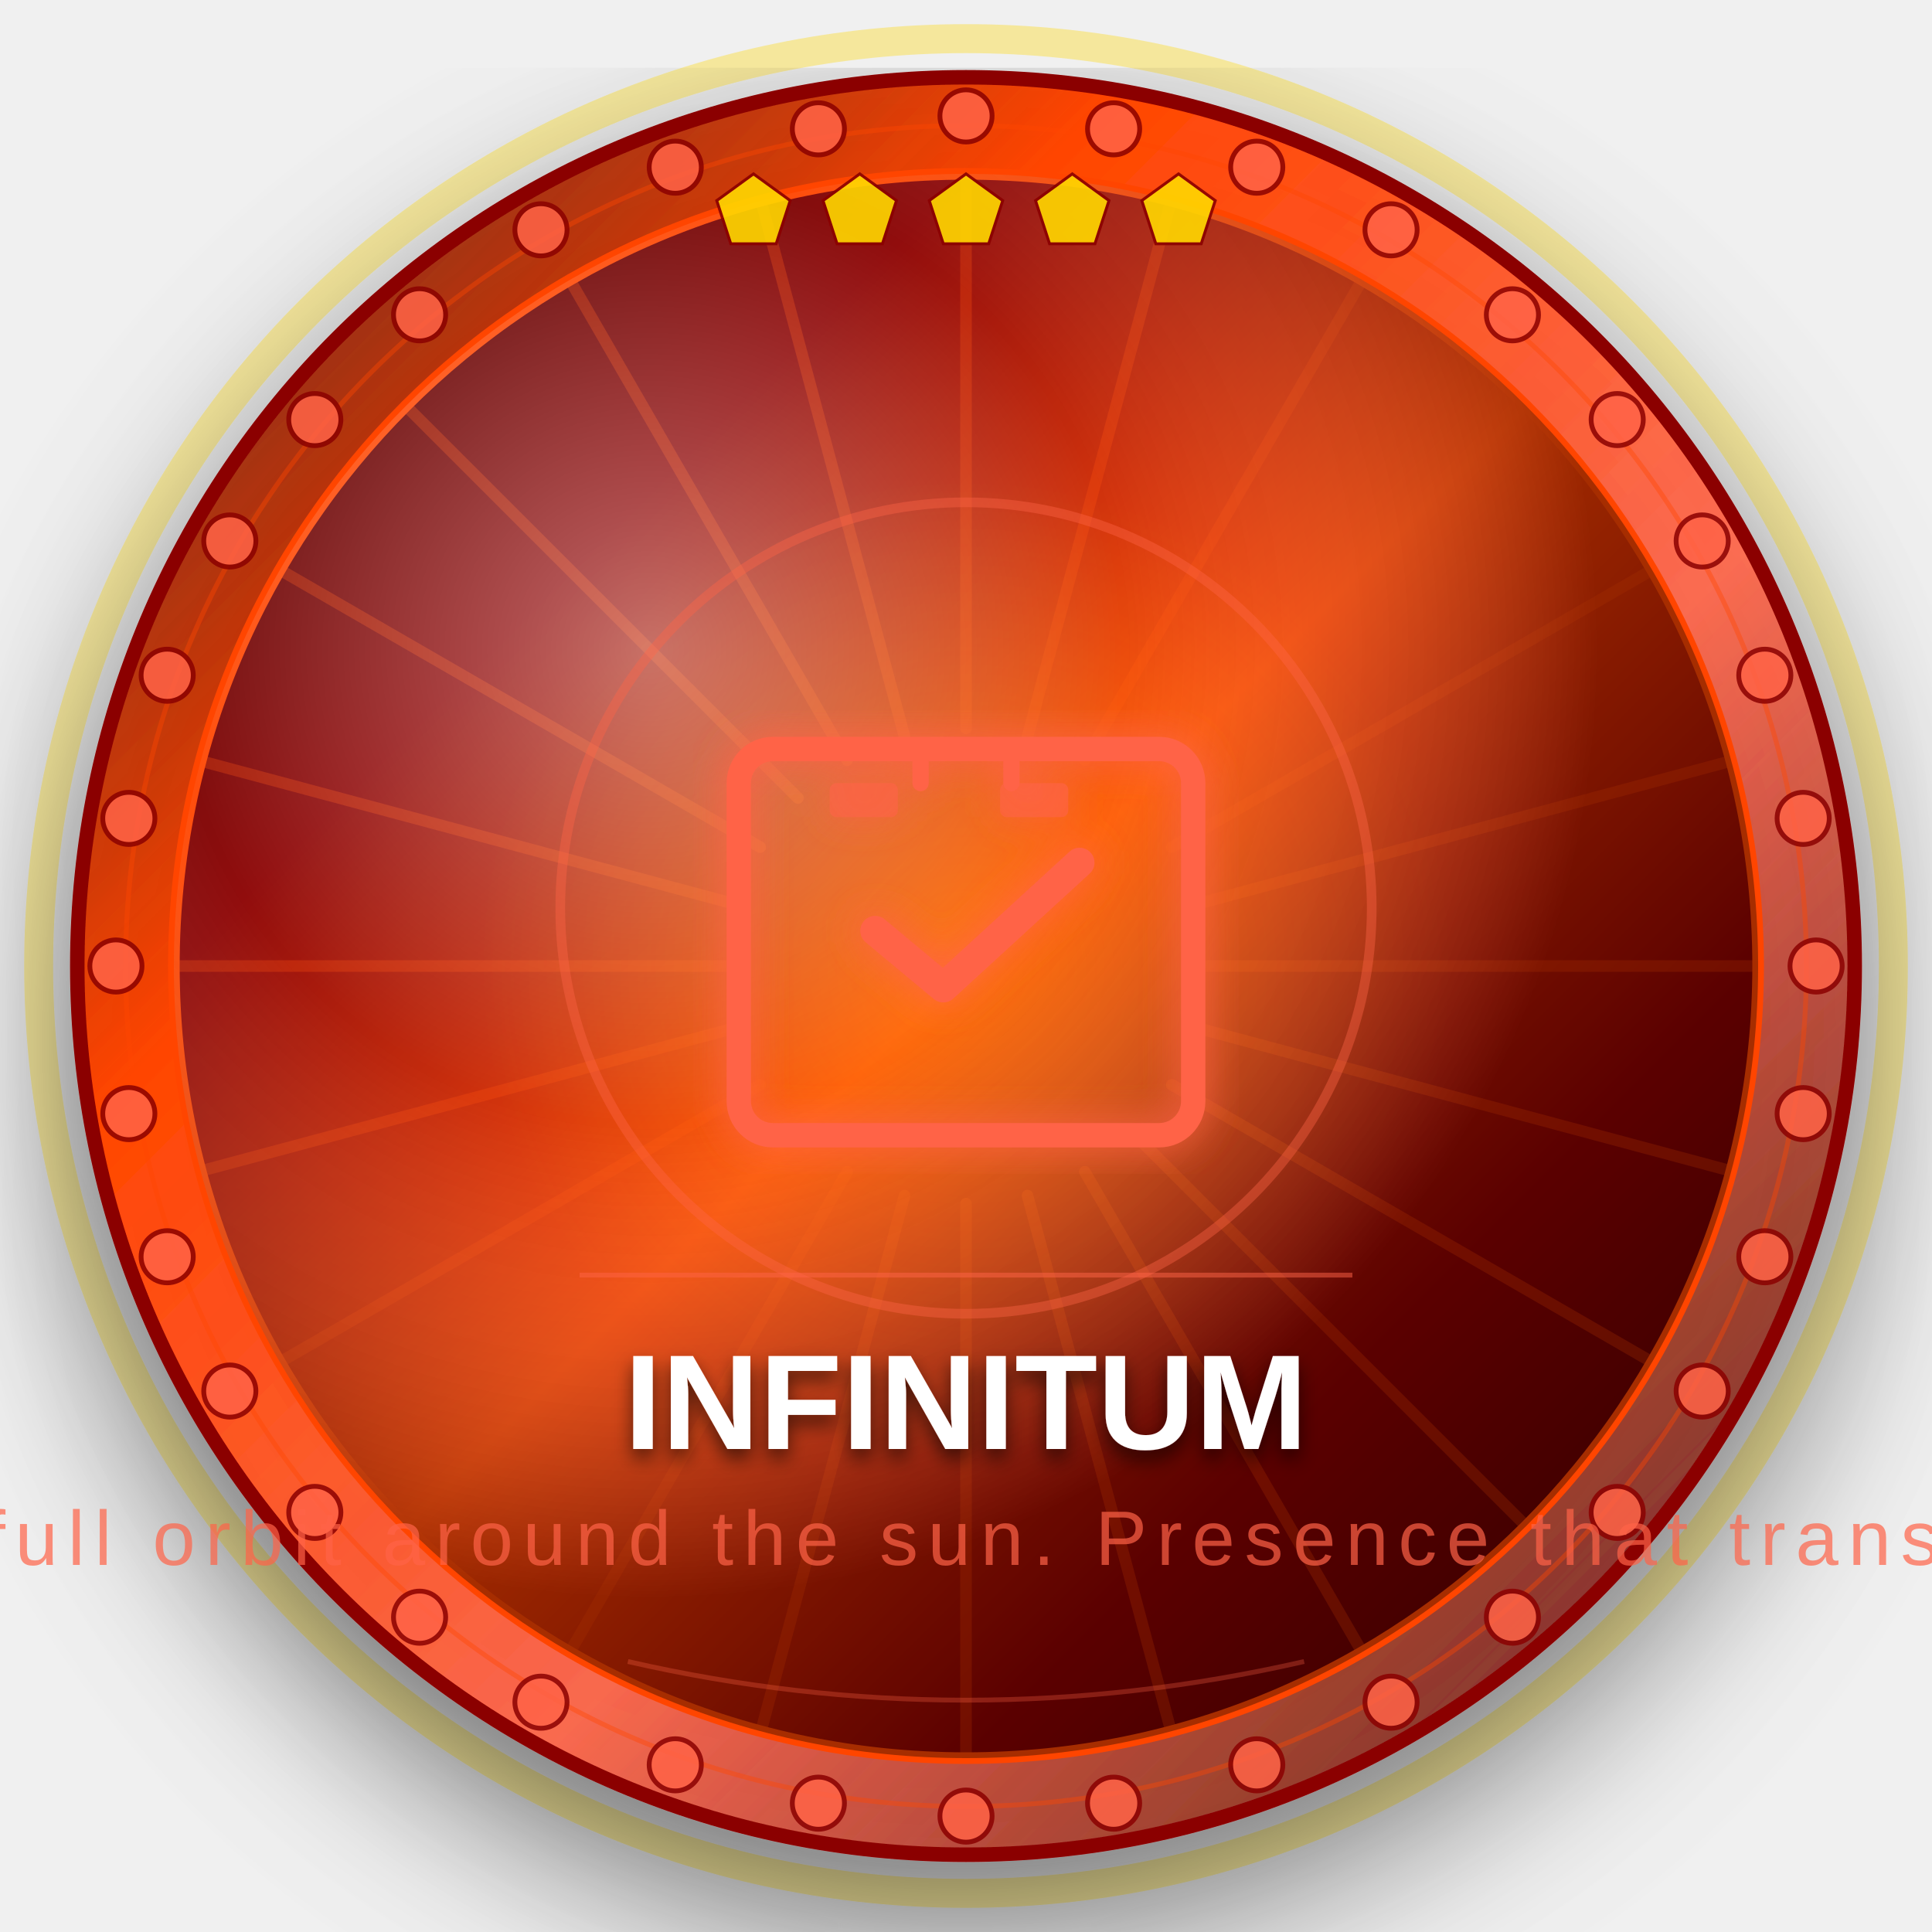
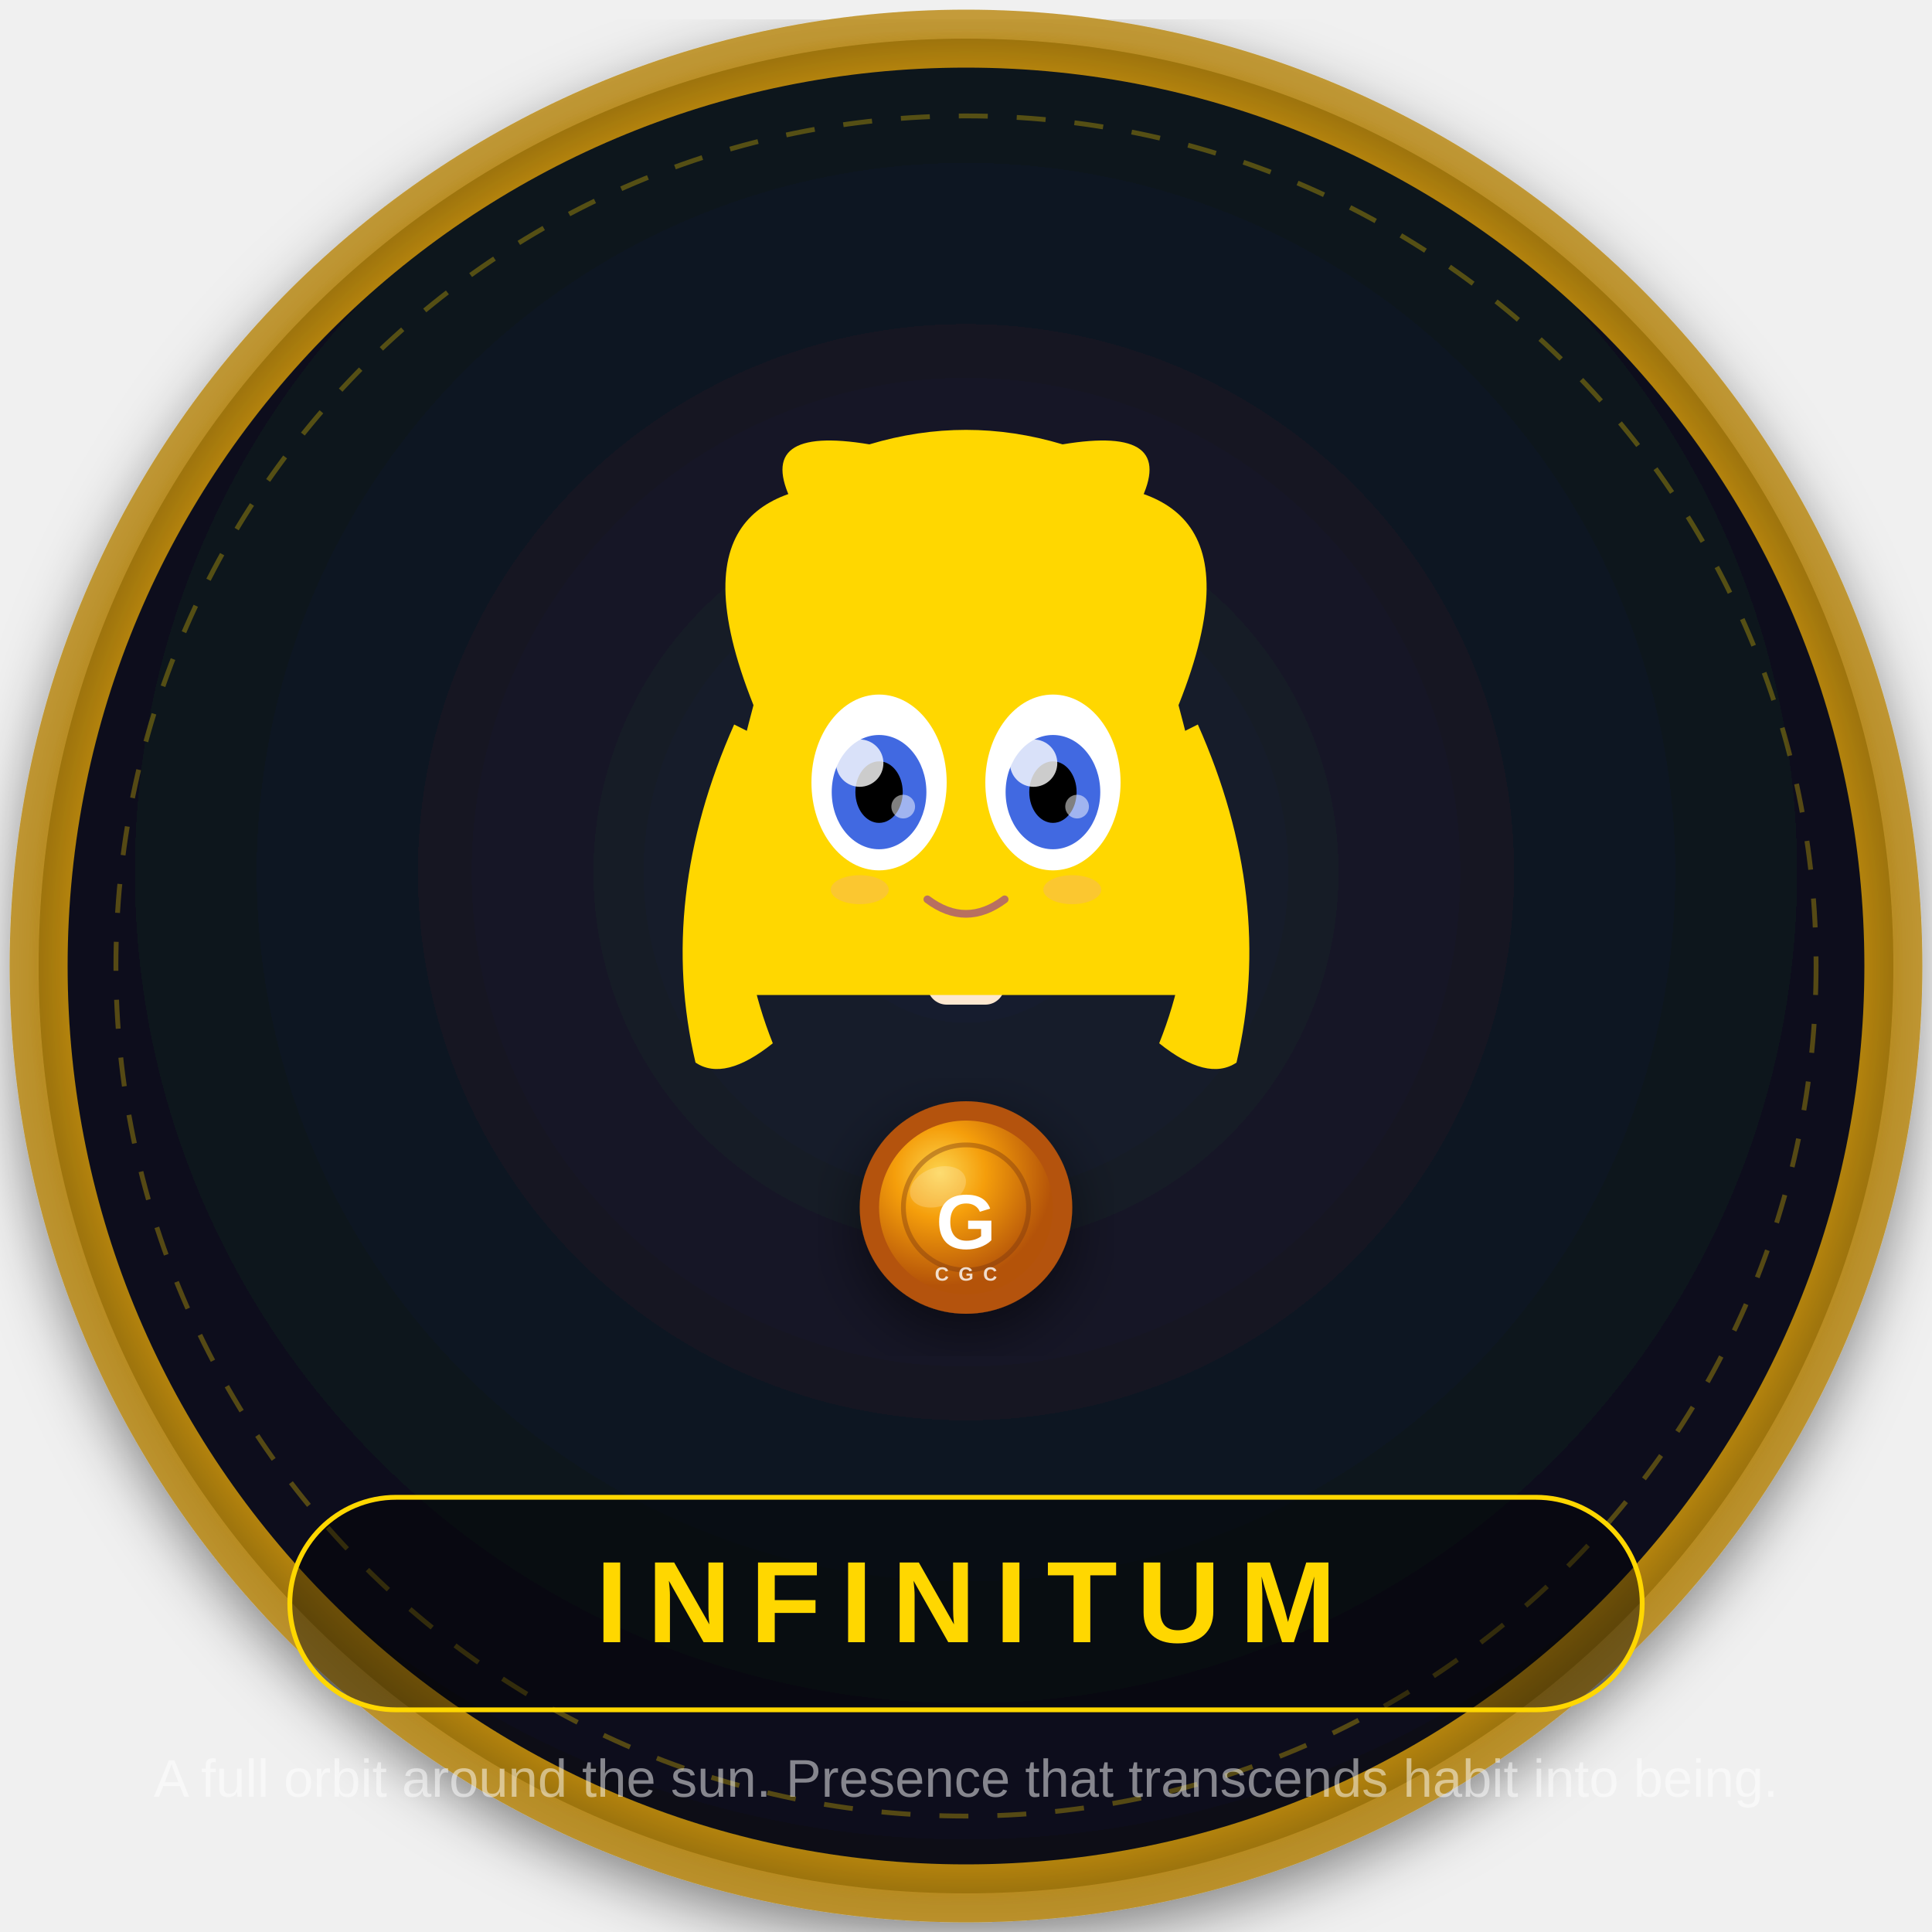
<svg xmlns="http://www.w3.org/2000/svg" viewBox="0 0 200 200" width="200" height="200">
  <defs>
-     <linearGradient id="b5" x1="0%" y1="0%" x2="100%" y2="100%">
-       <stop offset="0%" stop-color="#3A0000" />
-       <stop offset="25%" stop-color="#8B0000" />
-       <stop offset="50%" stop-color="#FF4500" />
-       <stop offset="75%" stop-color="#8B0000" />
-       <stop offset="100%" stop-color="#3A0000" />
-     </linearGradient>
-     <linearGradient id="r5" x1="0%" y1="0%" x2="100%" y2="100%">
-       <stop offset="0%" stop-color="#3A0000" stop-opacity="0.8" />
-       <stop offset="30%" stop-color="#FF4500" stop-opacity="1" />
-       <stop offset="60%" stop-color="#FF6347" stop-opacity="0.9" />
-       <stop offset="100%" stop-color="#3A0000" stop-opacity="0.8" />
-     </linearGradient>
-     <radialGradient id="s5" cx="30%" cy="30%" r="60%">
-       <stop offset="0%" stop-color="#fff" stop-opacity="0.4" />
-       <stop offset="50%" stop-color="#fff" stop-opacity="0.05" />
-       <stop offset="100%" stop-color="#000" stop-opacity="0.35" />
+     <radialGradient id="ring5" cx="50%" cy="50%" r="50%">
+       <stop offset="85%" stop-color="#FFD700" />
+       <stop offset="95%" stop-color="#B8860B" />
+       <stop offset="100%" stop-color="#B8860B" stop-opacity="0.8" />
    </radialGradient>
-     <radialGradient id="c5" cx="50%" cy="50%" r="50%">
-       <stop offset="0%" stop-color="#FFD700" stop-opacity="0.25" />
-       <stop offset="100%" stop-color="#FFD700" stop-opacity="0" />
+     <radialGradient id="bg5" cx="50%" cy="45%" r="55%">
+       <stop offset="0%" stop-color="#1A2030" />
+       <stop offset="100%" stop-color="#0A0E18" />
    </radialGradient>
-     <filter id="sh5" x="-30%" y="-30%" width="160%" height="160%">
-       <feDropShadow dx="0" dy="7" stdDeviation="8" flood-color="#000" flood-opacity="0.55" />
+     <filter id="sh" x="-20%" y="-20%" width="140%" height="140%">
+       <feDropShadow dx="0" dy="2" stdDeviation="3" flood-color="#000" flood-opacity="0.5" />
    </filter>
-     <filter id="ig5">
-       <feGaussianBlur stdDeviation="2" result="b" />
+     <filter id="glow">
+       <feGaussianBlur stdDeviation="3" result="blur" />
      <feMerge>
-         <feMergeNode in="b" />
+         <feMergeNode in="blur" />
        <feMergeNode in="SourceGraphic" />
      </feMerge>
    </filter>
  </defs>
-   <circle cx="100" cy="100" r="96" fill="none" stroke="#FFD700" stroke-width="3" opacity="0.35" filter="url(#sh5)" />
-   <circle cx="100" cy="100" r="92" fill="url(#r5)" stroke="#8B0000" stroke-width="1.5" filter="url(#sh5)" />
-   <circle cx="100" cy="100" r="87" fill="none" stroke="#FF4500" stroke-width="0.5" opacity="0.4" />
-   <circle cx="100" cy="100" r="82" fill="url(#b5)" stroke="#FF4500" stroke-width="1.2" />
-   <line x1="124.6" y1="100" x2="182" y2="100" stroke="#FF4500" stroke-width="1.2" opacity="0.3" stroke-linecap="round" />
-   <line x1="123.762" y1="106.367" x2="179.206" y2="121.223" stroke="#FF4500" stroke-width="1.2" opacity="0.3" stroke-linecap="round" />
-   <line x1="121.304" y1="112.3" x2="171.014" y2="141" stroke="#FF4500" stroke-width="1.2" opacity="0.3" stroke-linecap="round" />
-   <line x1="117.395" y1="117.395" x2="157.983" y2="157.983" stroke="#FF4500" stroke-width="1.2" opacity="0.3" stroke-linecap="round" />
-   <line x1="112.3" y1="121.304" x2="141" y2="171.014" stroke="#FF4500" stroke-width="1.2" opacity="0.3" stroke-linecap="round" />
-   <line x1="106.367" y1="123.762" x2="121.223" y2="179.206" stroke="#FF4500" stroke-width="1.2" opacity="0.3" stroke-linecap="round" />
-   <line x1="100" y1="124.6" x2="100" y2="182" stroke="#FF4500" stroke-width="1.2" opacity="0.3" stroke-linecap="round" />
-   <line x1="93.633" y1="123.762" x2="78.777" y2="179.206" stroke="#FF4500" stroke-width="1.2" opacity="0.3" stroke-linecap="round" />
-   <line x1="87.7" y1="121.304" x2="59" y2="171.014" stroke="#FF4500" stroke-width="1.2" opacity="0.3" stroke-linecap="round" />
-   <line x1="82.605" y1="117.395" x2="42.017" y2="157.983" stroke="#FF4500" stroke-width="1.2" opacity="0.3" stroke-linecap="round" />
-   <line x1="78.696" y1="112.3" x2="28.986" y2="141" stroke="#FF4500" stroke-width="1.2" opacity="0.3" stroke-linecap="round" />
-   <line x1="76.238" y1="106.367" x2="20.794" y2="121.223" stroke="#FF4500" stroke-width="1.2" opacity="0.3" stroke-linecap="round" />
-   <line x1="75.4" y1="100" x2="18" y2="100" stroke="#FF4500" stroke-width="1.2" opacity="0.3" stroke-linecap="round" />
-   <line x1="76.238" y1="93.633" x2="20.794" y2="78.777" stroke="#FF4500" stroke-width="1.2" opacity="0.3" stroke-linecap="round" />
-   <line x1="78.696" y1="87.7" x2="28.986" y2="59" stroke="#FF4500" stroke-width="1.2" opacity="0.3" stroke-linecap="round" />
-   <line x1="82.605" y1="82.605" x2="42.017" y2="42.017" stroke="#FF4500" stroke-width="1.2" opacity="0.3" stroke-linecap="round" />
-   <line x1="87.7" y1="78.696" x2="59" y2="28.986" stroke="#FF4500" stroke-width="1.2" opacity="0.3" stroke-linecap="round" />
-   <line x1="93.633" y1="76.238" x2="78.777" y2="20.794" stroke="#FF4500" stroke-width="1.2" opacity="0.3" stroke-linecap="round" />
-   <line x1="100" y1="75.4" x2="100" y2="18" stroke="#FF4500" stroke-width="1.2" opacity="0.3" stroke-linecap="round" />
-   <line x1="106.367" y1="76.238" x2="121.223" y2="20.794" stroke="#FF4500" stroke-width="1.2" opacity="0.3" stroke-linecap="round" />
-   <line x1="112.3" y1="78.696" x2="141" y2="28.986" stroke="#FF4500" stroke-width="1.2" opacity="0.3" stroke-linecap="round" />
-   <line x1="117.395" y1="82.605" x2="157.983" y2="42.017" stroke="#FF4500" stroke-width="1.2" opacity="0.3" stroke-linecap="round" />
-   <line x1="121.304" y1="87.7" x2="171.014" y2="59" stroke="#FF4500" stroke-width="1.2" opacity="0.3" stroke-linecap="round" />
-   <line x1="123.762" y1="93.633" x2="179.206" y2="78.777" stroke="#FF4500" stroke-width="1.2" opacity="0.3" stroke-linecap="round" />
-   <circle cx="100" cy="100" r="50" fill="url(#c5)" />
-   <circle cx="100" cy="100" r="82" fill="url(#s5)" />
-   <circle cx="100" cy="12" r="2.7" fill="#FF6347" stroke="#8B0000" stroke-width="0.5" opacity="0.85" />
-   <circle cx="115.281" cy="13.337" r="2.7" fill="#FF6347" stroke="#8B0000" stroke-width="0.5" opacity="0.85" />
-   <circle cx="130.098" cy="17.307" r="2.7" fill="#FF6347" stroke="#8B0000" stroke-width="0.5" opacity="0.85" />
-   <circle cx="144" cy="23.79" r="2.7" fill="#FF6347" stroke="#8B0000" stroke-width="0.5" opacity="0.85" />
-   <circle cx="156.565" cy="32.588" r="2.7" fill="#FF6347" stroke="#8B0000" stroke-width="0.5" opacity="0.85" />
-   <circle cx="167.412" cy="43.435" r="2.7" fill="#FF6347" stroke="#8B0000" stroke-width="0.5" opacity="0.85" />
-   <circle cx="176.21" cy="56" r="2.7" fill="#FF6347" stroke="#8B0000" stroke-width="0.5" opacity="0.85" />
-   <circle cx="182.693" cy="69.902" r="2.7" fill="#FF6347" stroke="#8B0000" stroke-width="0.5" opacity="0.85" />
-   <circle cx="186.663" cy="84.719" r="2.7" fill="#FF6347" stroke="#8B0000" stroke-width="0.5" opacity="0.85" />
-   <circle cx="188" cy="100" r="2.7" fill="#FF6347" stroke="#8B0000" stroke-width="0.5" opacity="0.85" />
-   <circle cx="186.663" cy="115.281" r="2.7" fill="#FF6347" stroke="#8B0000" stroke-width="0.5" opacity="0.85" />
-   <circle cx="182.693" cy="130.098" r="2.7" fill="#FF6347" stroke="#8B0000" stroke-width="0.5" opacity="0.85" />
-   <circle cx="176.21" cy="144" r="2.7" fill="#FF6347" stroke="#8B0000" stroke-width="0.5" opacity="0.85" />
-   <circle cx="167.412" cy="156.565" r="2.7" fill="#FF6347" stroke="#8B0000" stroke-width="0.5" opacity="0.85" />
-   <circle cx="156.565" cy="167.412" r="2.7" fill="#FF6347" stroke="#8B0000" stroke-width="0.5" opacity="0.85" />
-   <circle cx="144" cy="176.21" r="2.7" fill="#FF6347" stroke="#8B0000" stroke-width="0.5" opacity="0.85" />
-   <circle cx="130.098" cy="182.693" r="2.7" fill="#FF6347" stroke="#8B0000" stroke-width="0.5" opacity="0.85" />
-   <circle cx="115.281" cy="186.663" r="2.7" fill="#FF6347" stroke="#8B0000" stroke-width="0.5" opacity="0.85" />
-   <circle cx="100" cy="188" r="2.7" fill="#FF6347" stroke="#8B0000" stroke-width="0.5" opacity="0.85" />
-   <circle cx="84.719" cy="186.663" r="2.7" fill="#FF6347" stroke="#8B0000" stroke-width="0.5" opacity="0.85" />
-   <circle cx="69.902" cy="182.693" r="2.7" fill="#FF6347" stroke="#8B0000" stroke-width="0.5" opacity="0.85" />
-   <circle cx="56" cy="176.21" r="2.7" fill="#FF6347" stroke="#8B0000" stroke-width="0.5" opacity="0.85" />
-   <circle cx="43.435" cy="167.412" r="2.7" fill="#FF6347" stroke="#8B0000" stroke-width="0.5" opacity="0.85" />
-   <circle cx="32.588" cy="156.565" r="2.7" fill="#FF6347" stroke="#8B0000" stroke-width="0.5" opacity="0.85" />
-   <circle cx="23.79" cy="144" r="2.7" fill="#FF6347" stroke="#8B0000" stroke-width="0.5" opacity="0.85" />
-   <circle cx="17.307" cy="130.098" r="2.7" fill="#FF6347" stroke="#8B0000" stroke-width="0.5" opacity="0.85" />
-   <circle cx="13.337" cy="115.281" r="2.7" fill="#FF6347" stroke="#8B0000" stroke-width="0.5" opacity="0.85" />
-   <circle cx="12" cy="100" r="2.7" fill="#FF6347" stroke="#8B0000" stroke-width="0.5" opacity="0.85" />
-   <circle cx="13.337" cy="84.719" r="2.7" fill="#FF6347" stroke="#8B0000" stroke-width="0.5" opacity="0.85" />
-   <circle cx="17.307" cy="69.902" r="2.7" fill="#FF6347" stroke="#8B0000" stroke-width="0.5" opacity="0.85" />
-   <circle cx="23.79" cy="56" r="2.7" fill="#FF6347" stroke="#8B0000" stroke-width="0.5" opacity="0.85" />
-   <circle cx="32.588" cy="43.435" r="2.7" fill="#FF6347" stroke="#8B0000" stroke-width="0.5" opacity="0.85" />
-   <circle cx="43.435" cy="32.588" r="2.7" fill="#FF6347" stroke="#8B0000" stroke-width="0.5" opacity="0.85" />
-   <circle cx="56" cy="23.79" r="2.7" fill="#FF6347" stroke="#8B0000" stroke-width="0.5" opacity="0.85" />
-   <circle cx="69.902" cy="17.307" r="2.7" fill="#FF6347" stroke="#8B0000" stroke-width="0.5" opacity="0.85" />
-   <circle cx="84.719" cy="13.337" r="2.7" fill="#FF6347" stroke="#8B0000" stroke-width="0.5" opacity="0.85" />
-   <polygon points="78,18 81.804,20.764 80.351,25.236 75.649,25.236 74.196,20.764" fill="#FFD700" stroke="#8B0000" stroke-width="0.3" opacity="0.9" />
-   <polygon points="89,18 92.804,20.764 91.351,25.236 86.649,25.236 85.196,20.764" fill="#FFD700" stroke="#8B0000" stroke-width="0.3" opacity="0.9" />
-   <polygon points="100,18 103.804,20.764 102.351,25.236 97.649,25.236 96.196,20.764" fill="#FFD700" stroke="#8B0000" stroke-width="0.3" opacity="0.9" />
-   <polygon points="111,18 114.804,20.764 113.351,25.236 108.649,25.236 107.196,20.764" fill="#FFD700" stroke="#8B0000" stroke-width="0.3" opacity="0.9" />
-   <polygon points="122,18 125.804,20.764 124.351,25.236 119.649,25.236 118.196,20.764" fill="#FFD700" stroke="#8B0000" stroke-width="0.3" opacity="0.9" />
-   <circle cx="100" cy="94" r="42" fill="none" stroke="#FF6347" stroke-width="1" opacity="0.4" />
-   <g filter="url(#ig5)">
-     <g transform="translate(100,94)">
-       <rect x="-23.52" y="-16.464" width="47.04" height="39.984" rx="3.528" fill="none" stroke="#FF6347" stroke-width="2.52" />
-       <rect x="-14.112" y="-12.936" width="7.056" height="3.528" rx="0.706" fill="#FF6347" opacity="0.6" />
-       <rect x="3.528" y="-12.936" width="7.056" height="3.528" rx="0.706" fill="#FF6347" opacity="0.6" />
-       <line x1="-4.704" y1="-12.936" x2="-4.704" y2="-16.464" stroke="#FF6347" stroke-width="1.68" stroke-linecap="round" />
-       <line x1="4.704" y1="-12.936" x2="4.704" y2="-16.464" stroke="#FF6347" stroke-width="1.68" stroke-linecap="round" />
-       <polyline points="-9.408,2.352 -2.352,8.232 11.76,-4.704" fill="none" stroke="#FF6347" stroke-width="3.08" stroke-linecap="round" stroke-linejoin="round" />
-     </g>
+   <circle cx="100" cy="100" r="96" fill="url(#bg5)" stroke="url(#ring5)" stroke-width="6" filter="url(#sh)" />
+   <circle cx="100" cy="100" r="88" fill="none" stroke="#FFD700" stroke-width="0.5" opacity="0.3" stroke-dasharray="3 3" />
+   <rect x="96" y="96" width="8" height="8" rx="2" fill="#FDE8D0" />
+   <ellipse cx="100" cy="78" rx="22" ry="24" fill="#FDE8D0" stroke="#E8C9A8" stroke-width="0.5" />
+   <path d="M78,73 C70,53 80,50 90,50 Q100,46 110,50 C120,50 130,53 122,73 Q126,88 128,103 L72,103 Q74,88 78,73Z" fill="#FFD700" />
+   <path d="M82,52 Q78,44 90,46 Q100,43 110,46 Q122,44 118,52Z" fill="#FFD700" />
+   <path d="M76,75 Q68,93 72,110 Q75,112 80,108 Q74,93 80,77Z" fill="#FFD700" />
+   <path d="M124,75 Q132,93 128,110 Q125,112 120,108 Q126,93 120,77Z" fill="#FFD700" />
+   <ellipse cx="91" cy="81" rx="7" ry="9.1" fill="#fff" />
+   <ellipse cx="109" cy="81" rx="7" ry="9.1" fill="#fff" />
+   <ellipse cx="91" cy="82" rx="4.9" ry="5.915" fill="#4169E1" />
+   <ellipse cx="109" cy="82" rx="4.9" ry="5.915" fill="#4169E1" />
+   <ellipse cx="91" cy="82" rx="2.45" ry="3.185" fill="#000" />
+   <ellipse cx="109" cy="82" rx="2.45" ry="3.185" fill="#000" />
+   <circle cx="89" cy="79" r="2.45" fill="#fff" opacity="0.8" />
+   <circle cx="107" cy="79" r="2.45" fill="#fff" opacity="0.8" />
+   <circle cx="93.5" cy="83.5" r="1.225" fill="#fff" opacity="0.5" />
+   <circle cx="111.5" cy="83.5" r="1.225" fill="#fff" opacity="0.5" />
+   <path d="M84,68.9 Q91,66.9 98,68.9" fill="none" stroke="#FFD700" stroke-width="1.2" stroke-linecap="round" />
+   <path d="M102,68.9 Q109,66.9 116,68.9" fill="none" stroke="#FFD700" stroke-width="1.2" stroke-linecap="round" />
+   <path d="M96,93.1 Q100,96.1 104,93.1" fill="none" stroke="#B87060" stroke-width="0.8" stroke-linecap="round" />
+   <ellipse cx="89" cy="92.1" rx="3" ry="1.5" fill="#F0A0A0" opacity="0.3" />
+   <ellipse cx="111" cy="92.1" rx="3" ry="1.5" fill="#F0A0A0" opacity="0.3" />
+   <g transform="translate(100,125)">
+     <defs>
+       <radialGradient id="cg100_125" cx="35%" cy="30%" r="65%">
+         <stop offset="0%" stop-color="#fcd34d" />
+         <stop offset="40%" stop-color="#f59e0b" />
+         <stop offset="100%" stop-color="#b45309" />
+       </radialGradient>
+     </defs>
+     <circle cx="0" cy="0" r="11" fill="#b45309" filter="url(#sh)" />
+     <circle cx="0" cy="0" r="9" fill="url(#cg100_125)" />
+     <circle cx="0" cy="0" r="6.48" fill="none" stroke="rgba(120,53,15,0.4)" stroke-width="0.5" />
+     <text x="0" y="2" text-anchor="middle" dominant-baseline="middle" font-family="Arial,sans-serif" font-weight="bold" font-size="8" fill="#fff">G</text>
+     <text x="0" y="7" text-anchor="middle" dominant-baseline="middle" font-family="Arial,sans-serif" font-weight="bold" font-size="2" fill="rgba(255,255,255,0.8)" letter-spacing="1">CGC</text>
+     <ellipse cx="-2" cy="-3" rx="3" ry="2" transform="rotate(-20)" fill="rgba(255,255,255,0.2)" />
  </g>
-   <line x1="60" y1="132" x2="140" y2="132" stroke="#FF6347" stroke-width="0.5" opacity="0.5" />
-   <text x="100" y="150" text-anchor="middle" font-size="14" font-weight="bold" fill="#fff" font-family="Arial,sans-serif" filter="drop-shadow(0 1px 1px rgba(0,0,0,0.6))">INFINITUM</text>
-   <text x="100" y="162" text-anchor="middle" font-size="8" fill="#FF6347" opacity="0.7" font-family="Arial,sans-serif" letter-spacing="1">LEGENDARY TIER · A full orbit around the sun. Presence that transcends habit into being.</text>
-   <path d="M65 172 Q100 180 135 172" fill="none" stroke="#FF6347" stroke-width="0.5" opacity="0.3" />
+   <rect x="30" y="155" width="140" height="22" rx="11" fill="rgba(0,0,0,0.4)" stroke="#FFD700" stroke-width="0.5" />
+   <text x="100" y="170" text-anchor="middle" font-size="12" font-weight="bold" fill="#FFD700" font-family="Arial,sans-serif" letter-spacing="2">INFINITUM</text>
+   <text x="100" y="186" text-anchor="middle" font-size="5.5" fill="rgba(255,255,255,0.5)" font-family="Arial,sans-serif">A full orbit around the sun. Presence that transcends habit into being.</text>
</svg>
